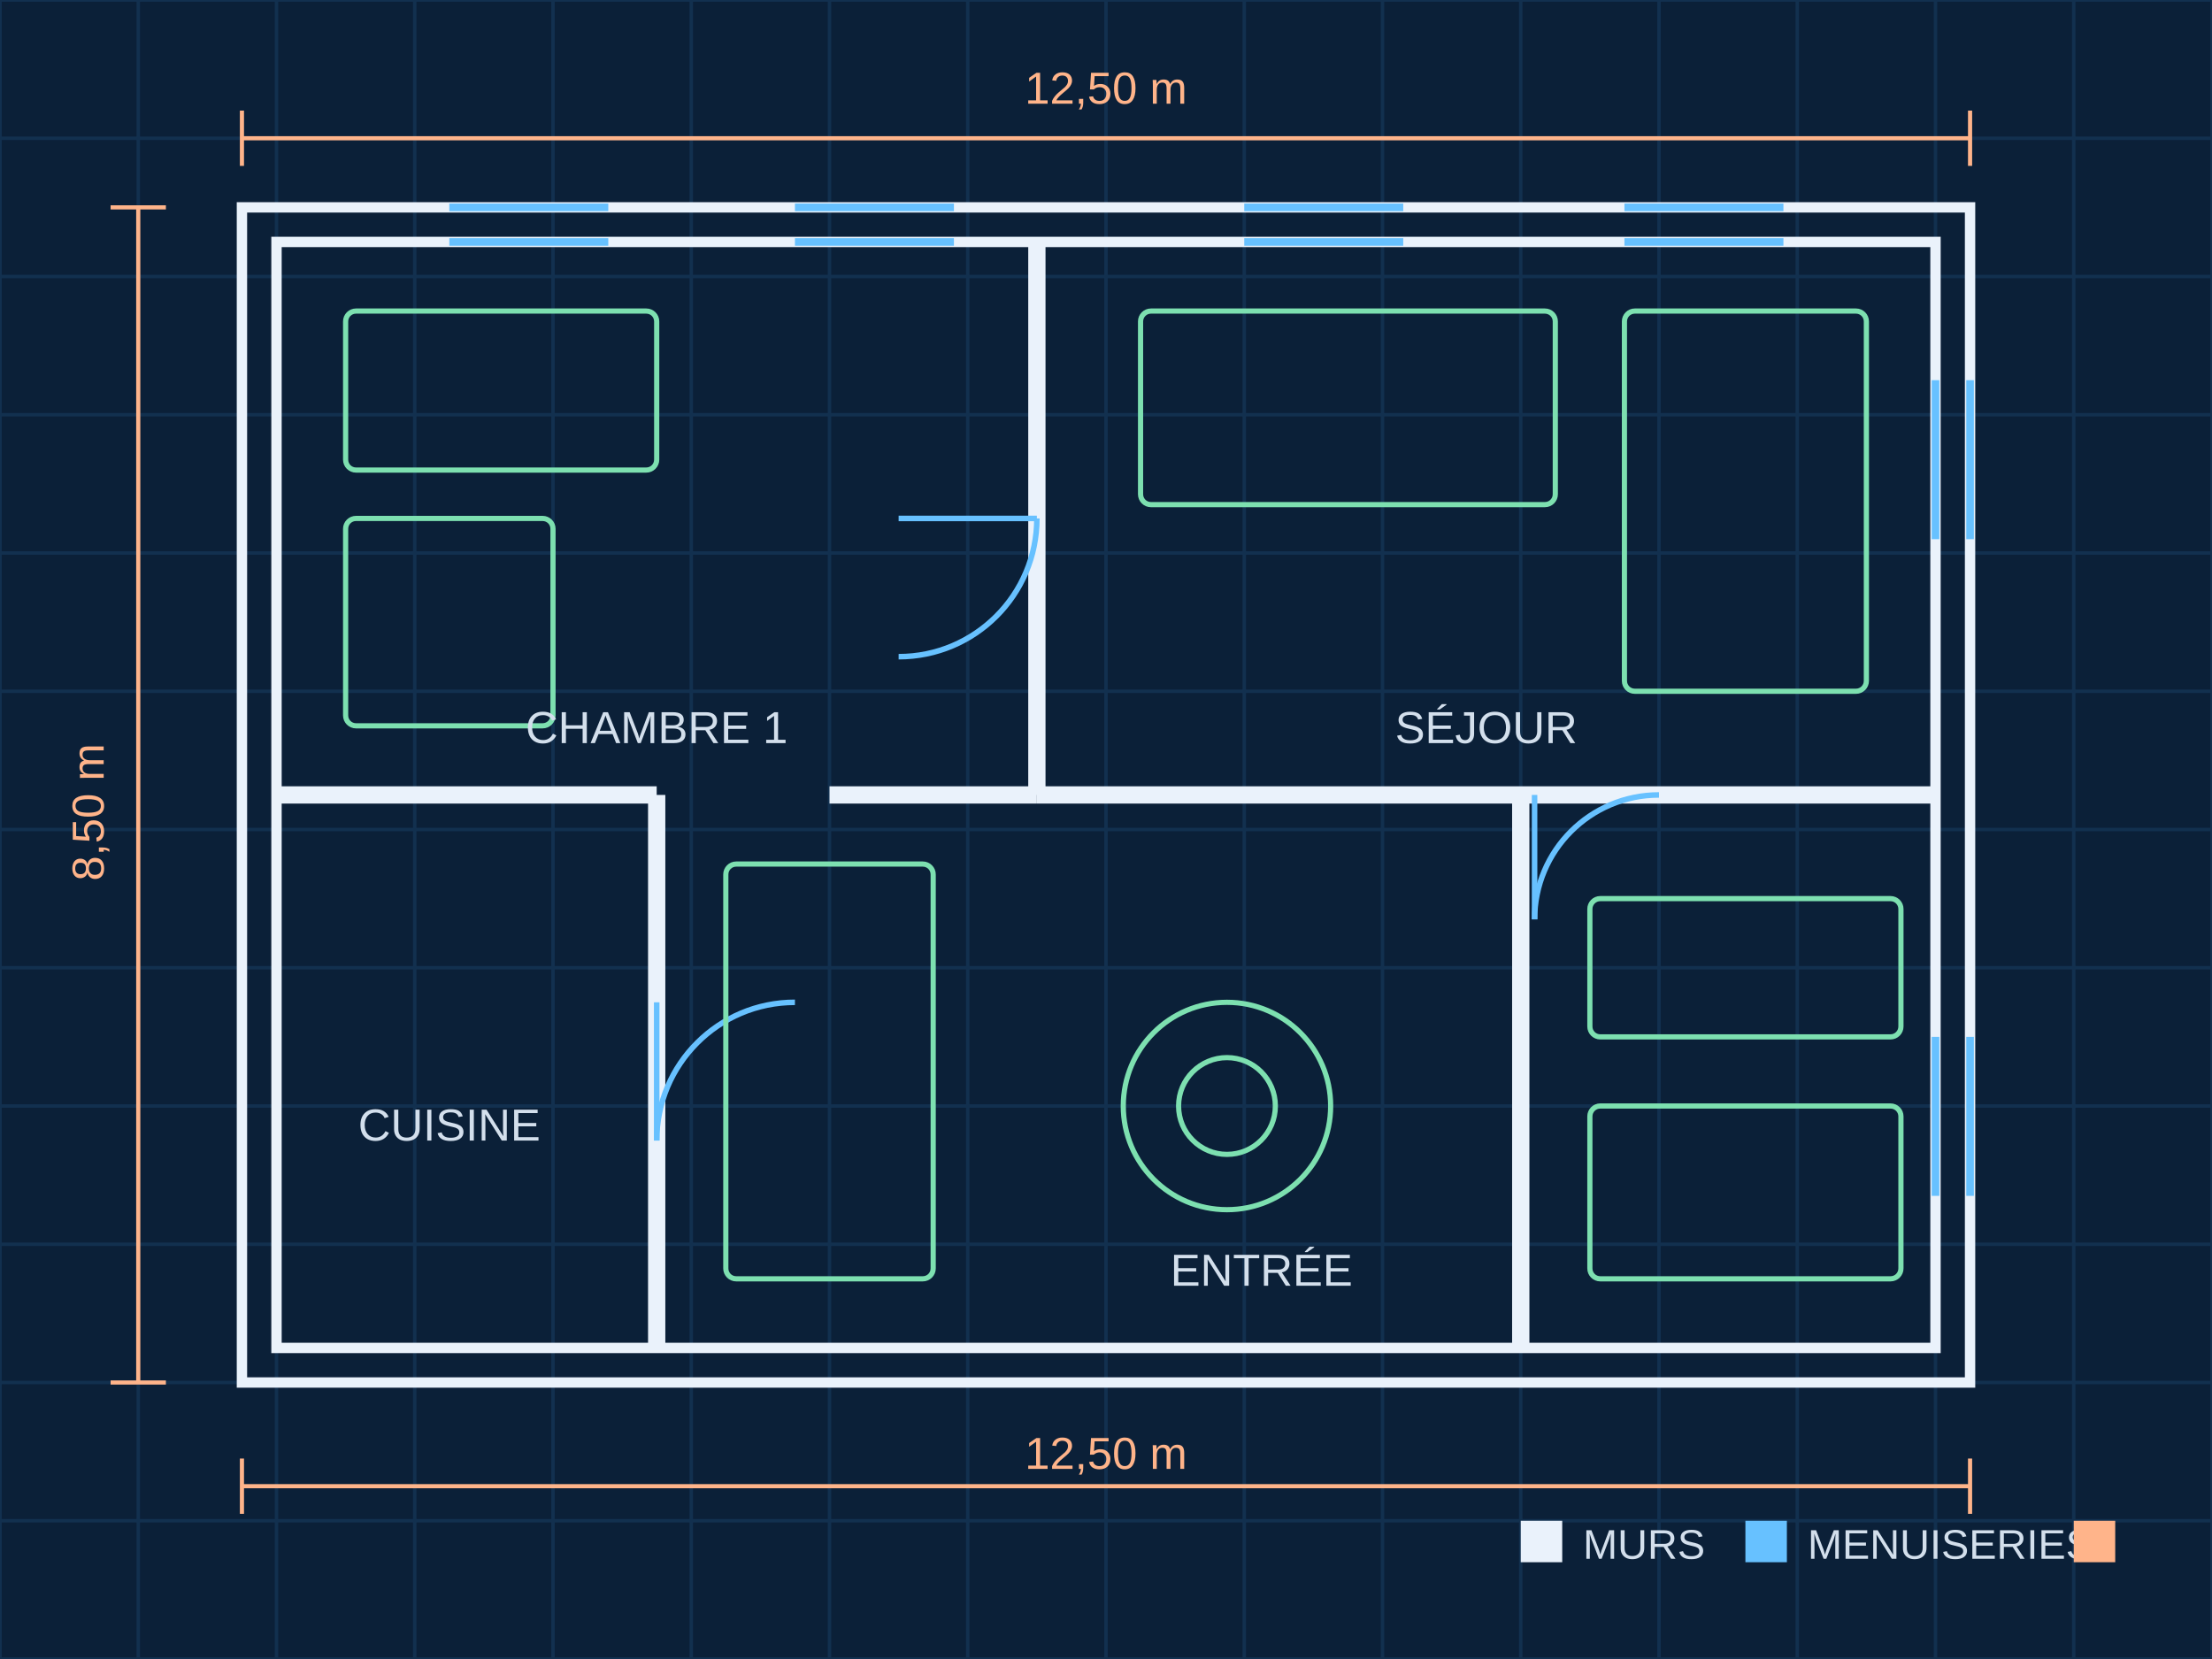
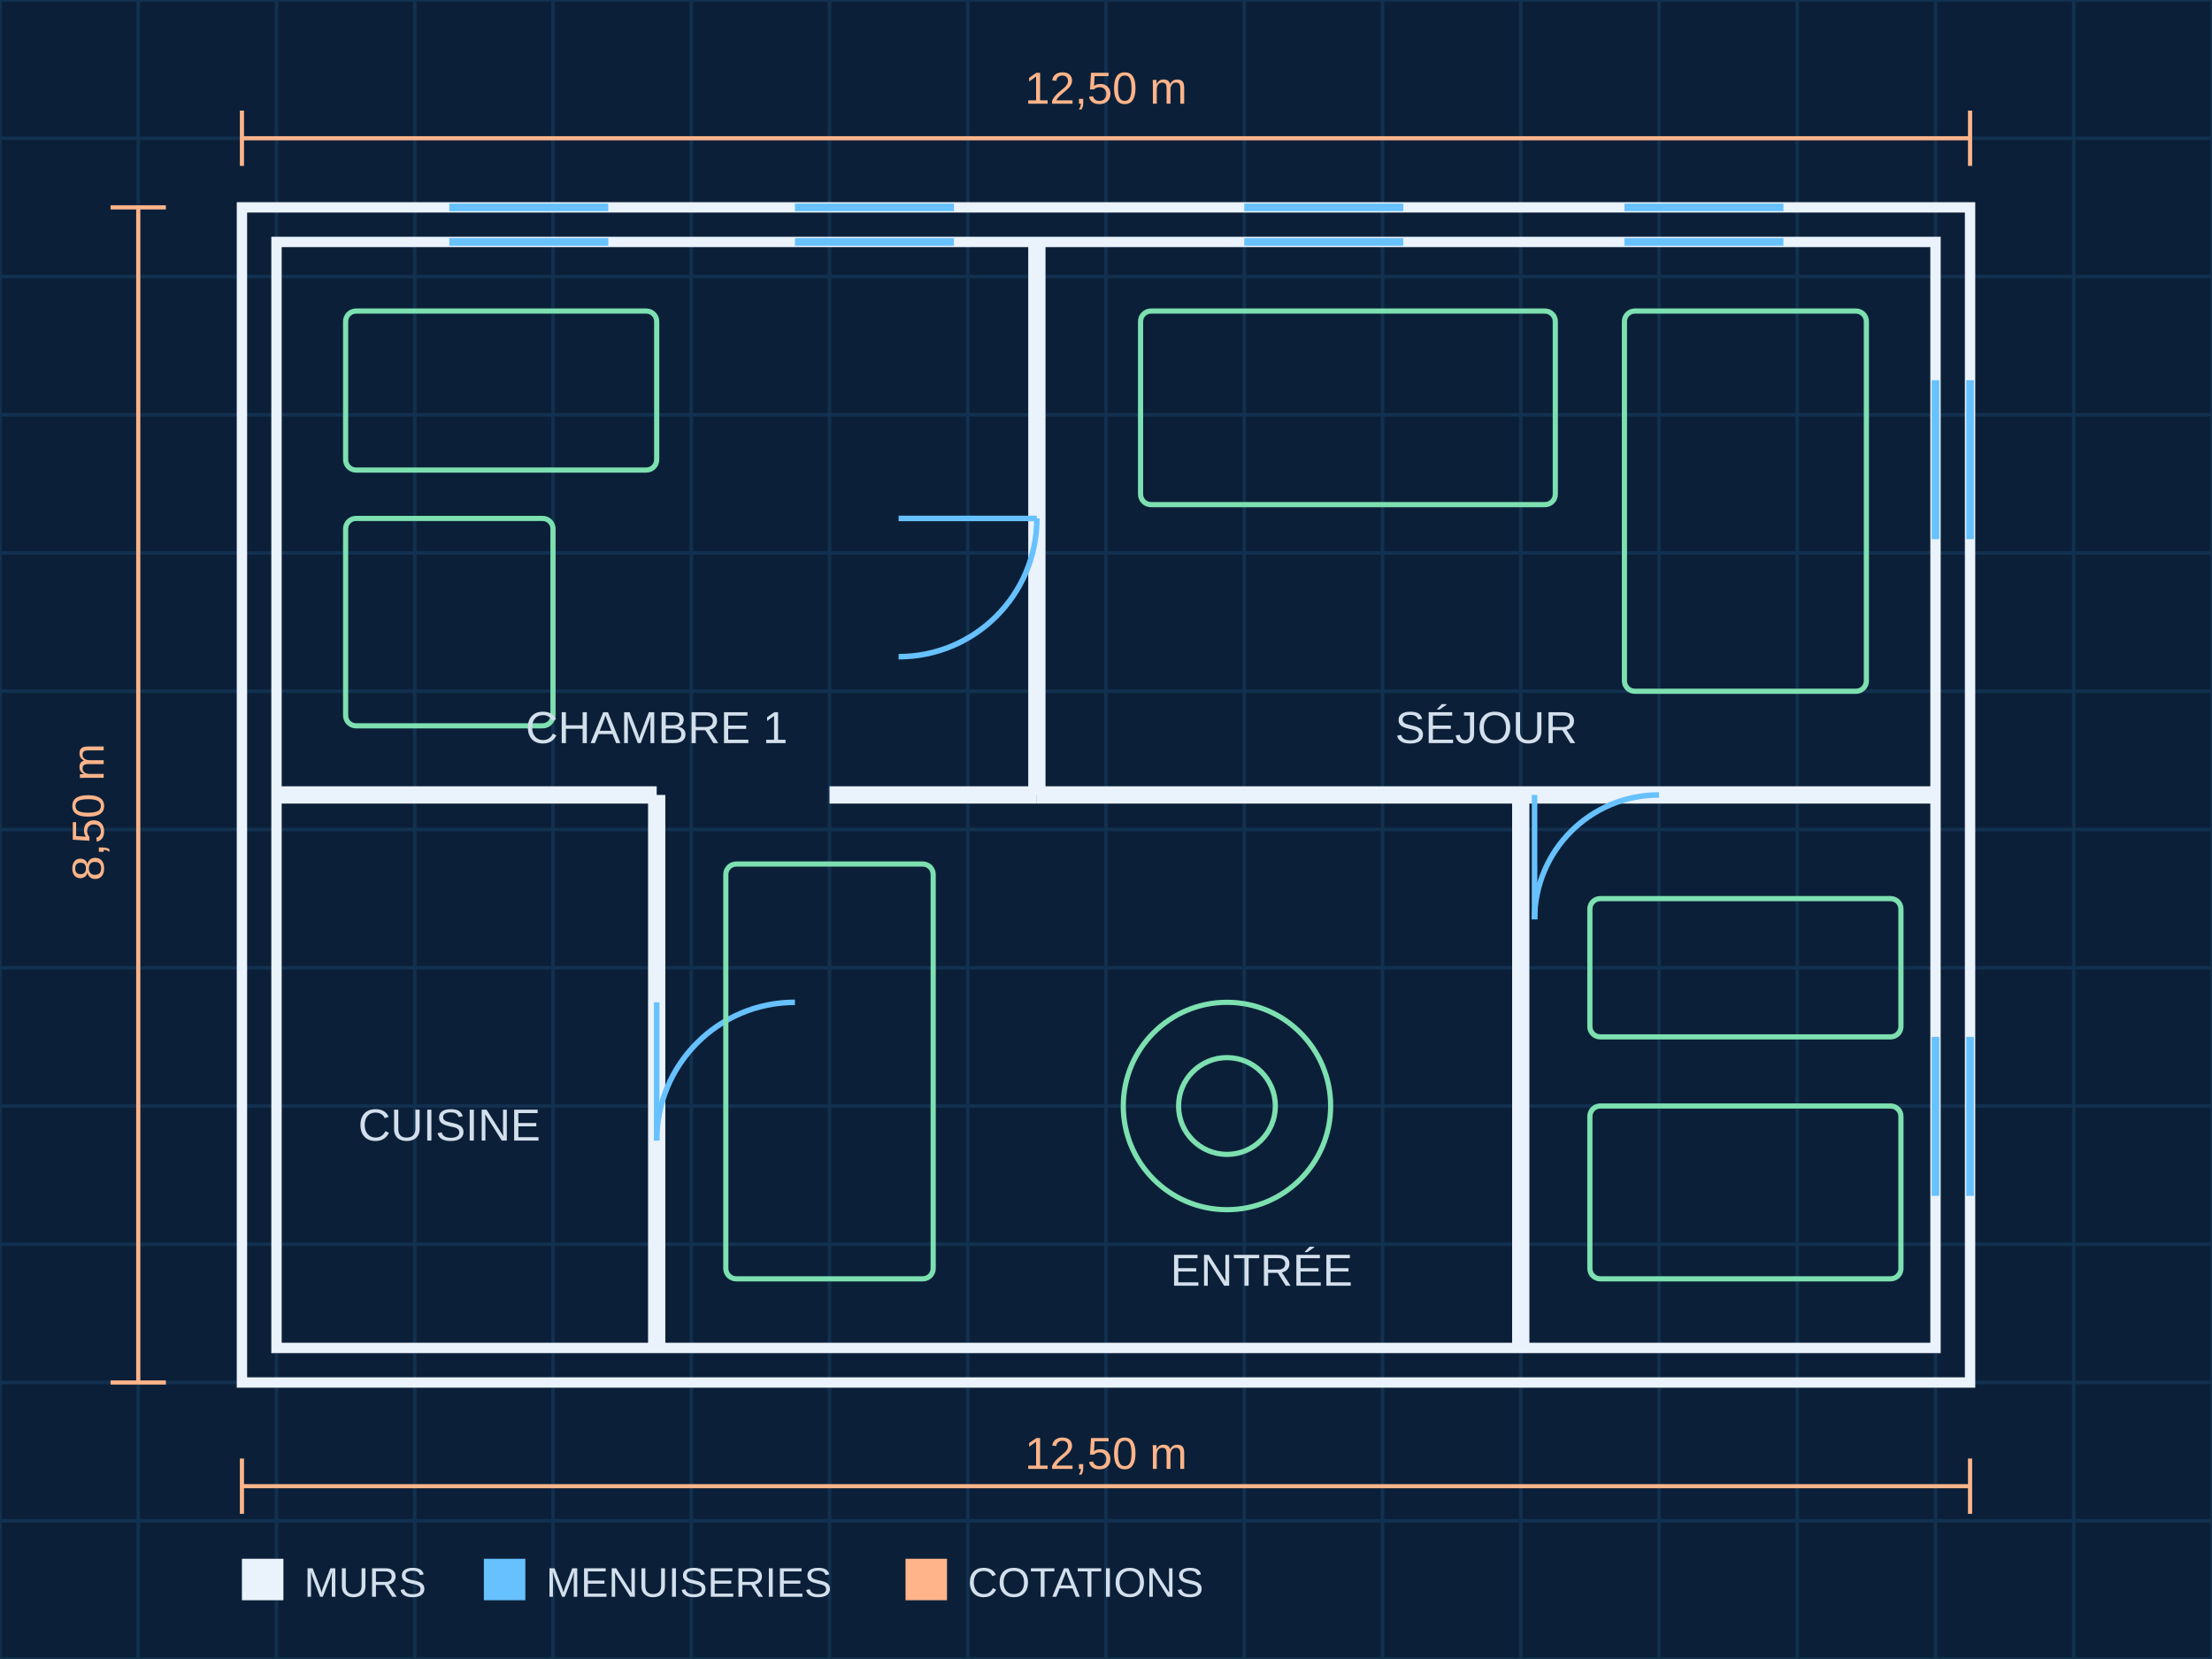
<svg xmlns="http://www.w3.org/2000/svg" viewBox="0 0 640 480" role="img" aria-label="Plan converti en fichier DWG, calques structurés">
  <rect width="640" height="480" fill="#0B2038" />
  <g stroke="#12304F" stroke-width="1">
    <path d="M0 0V480" />
    <path d="M40 0V480" />
    <path d="M80 0V480" />
    <path d="M120 0V480" />
    <path d="M160 0V480" />
    <path d="M200 0V480" />
    <path d="M240 0V480" />
    <path d="M280 0V480" />
    <path d="M320 0V480" />
    <path d="M360 0V480" />
    <path d="M400 0V480" />
    <path d="M440 0V480" />
    <path d="M480 0V480" />
    <path d="M520 0V480" />
    <path d="M560 0V480" />
    <path d="M600 0V480" />
    <path d="M640 0V480" />
    <path d="M0 0H640" />
    <path d="M0 40H640" />
    <path d="M0 80H640" />
    <path d="M0 120H640" />
    <path d="M0 160H640" />
    <path d="M0 200H640" />
    <path d="M0 240H640" />
    <path d="M0 280H640" />
    <path d="M0 320H640" />
    <path d="M0 360H640" />
    <path d="M0 400H640" />
    <path d="M0 440H640" />
    <path d="M0 480H640" />
  </g>
  <g fill="none" stroke="#EAF2FB" stroke-width="3" stroke-linejoin="miter">
    <rect x="70" y="60" width="500" height="340" />
    <rect x="80" y="70" width="480" height="320" />
    <path d="M300 70V230" stroke-width="5" />
    <path d="M300 230H560" stroke-width="5" />
    <path d="M440 230V390" stroke-width="5" />
    <path d="M80 230H190" stroke-width="5" />
    <path d="M240 230H300" stroke-width="5" />
    <path d="M190 230V390" stroke-width="5" />
  </g>
  <g fill="none" stroke="#67C1FF" stroke-width="1.6">
    <path d="M190 330a40 40 0 0 1 40-40" />
    <path d="M190 330v-40" />
    <path d="M300 150a40 40 0 0 1-40 40" />
    <path d="M300 150h-40" />
    <path d="M480 230a36 36 0 0 0-36 36" />
    <path d="M444 230v36" />
  </g>
  <g stroke="#67C1FF" stroke-width="2.2">
    <path d="M130 60h46M130 70h46" />
    <path d="M230 60h46M230 70h46" />
    <path d="M360 60h46M360 70h46" />
    <path d="M470 60h46M470 70h46" />
    <path d="M570 110v46M560 110v46" />
    <path d="M570 300v46M560 300v46" />
  </g>
  <g fill="none" stroke="#7DE0B0" stroke-width="1.5">
    <rect x="100" y="90" width="90" height="46" rx="3" />
    <rect x="100" y="150" width="60" height="60" rx="3" />
    <rect x="330" y="90" width="120" height="56" rx="3" />
    <rect x="470" y="90" width="70" height="110" rx="3" />
    <rect x="210" y="250" width="60" height="120" rx="3" />
    <circle cx="355" cy="320" r="30" />
    <circle cx="355" cy="320" r="14" />
    <rect x="460" y="260" width="90" height="40" rx="3" />
    <rect x="460" y="320" width="90" height="50" rx="3" />
  </g>
  <g stroke="#FFB48A" stroke-width="1.2" fill="none">
    <path d="M70 430H570M70 422v16M570 422v16M70 40h500M70 32v16M570 32v16" />
    <path d="M40 60V400M32 60h16M32 400h16" />
  </g>
  <g font-family="Arial, sans-serif" font-size="13" fill="#D3DFEC" text-anchor="middle">
    <text x="320" y="425" fill="#FFB48A">12,50 m</text>
    <text x="320" y="30" fill="#FFB48A">12,50 m</text>
    <text x="190" y="215">CHAMBRE 1</text>
    <text x="430" y="215">SÉJOUR</text>
    <text x="130" y="330">CUISINE</text>
    <text x="365" y="372">ENTRÉE</text>
  </g>
  <text x="30" y="235" transform="rotate(-90 30 235)" font-family="Arial, sans-serif" font-size="13" fill="#FFB48A" text-anchor="middle">8,50 m</text>
  <g font-family="Arial, sans-serif" font-size="12" fill="#D3DFEC">
-     <rect x="440" y="440" width="12" height="12" fill="#EAF2FB" />
-     <text x="458" y="451">MURS</text>
-     <rect x="505" y="440" width="12" height="12" fill="#67C1FF" />
-     <text x="523" y="451">MENUISERIES</text>
-     <rect x="600" y="440" width="12" height="12" fill="#FFB48A" />
+     <rect x="70" y="451" width="12" height="12" fill="#EAF2FB" />
+     <text x="88" y="462">MURS</text>
+     <rect x="140" y="451" width="12" height="12" fill="#67C1FF" />
+     <text x="158" y="462">MENUISERIES</text>
+     <rect x="262" y="451" width="12" height="12" fill="#FFB48A" />
+     <text x="280" y="462">COTATIONS</text>
  </g>
</svg>
